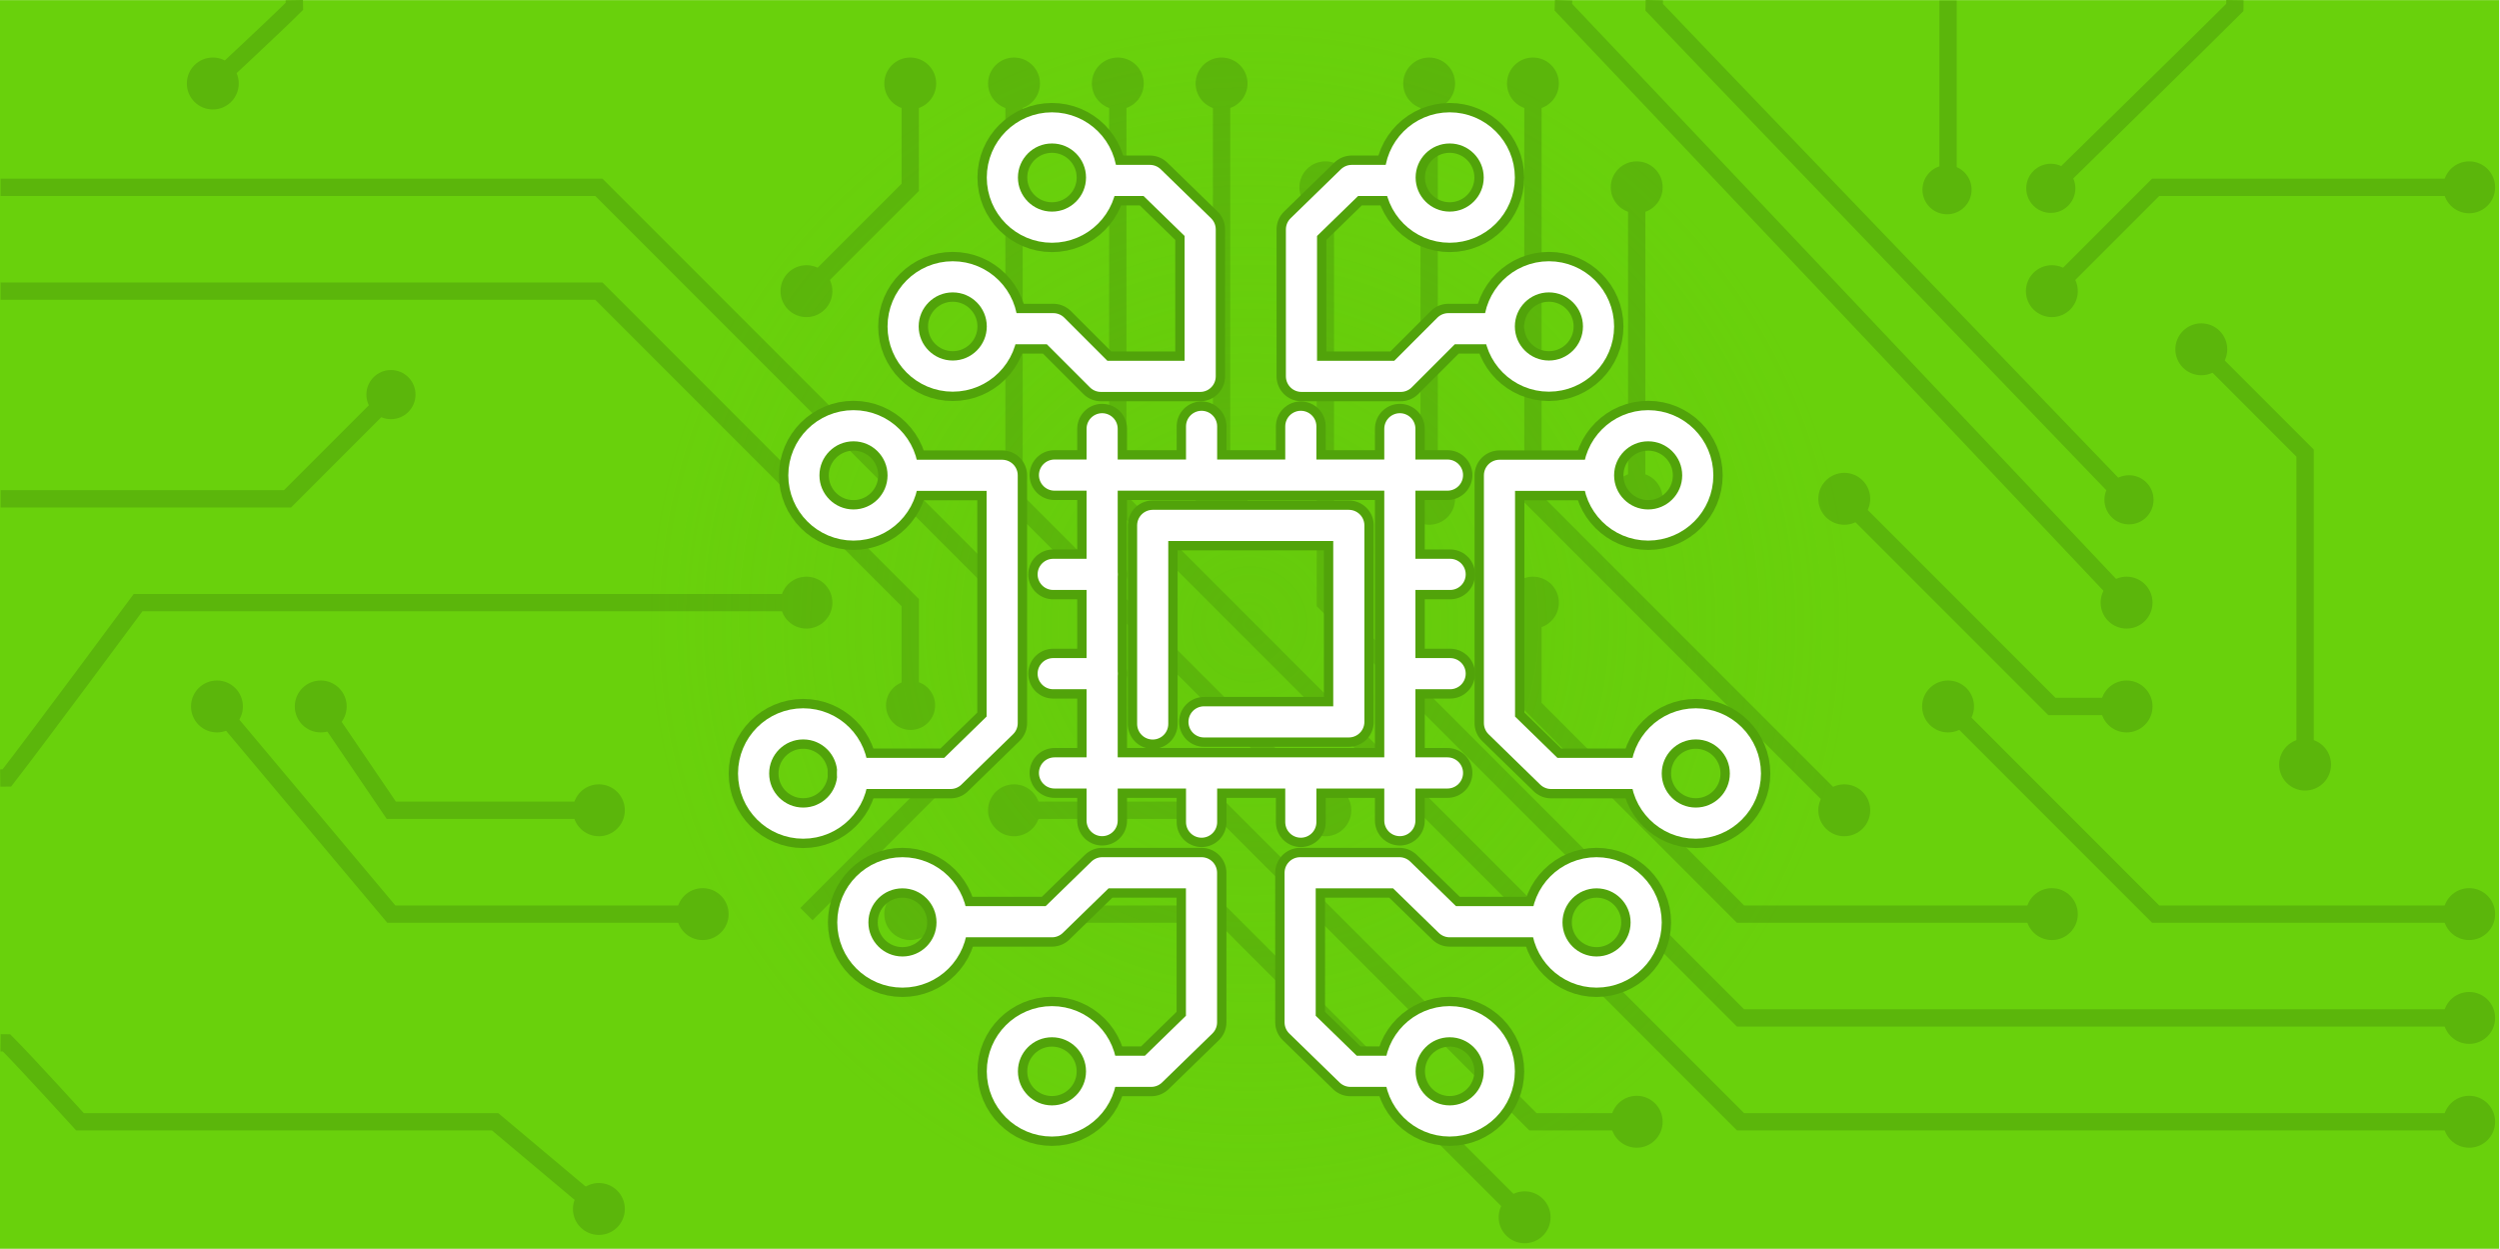
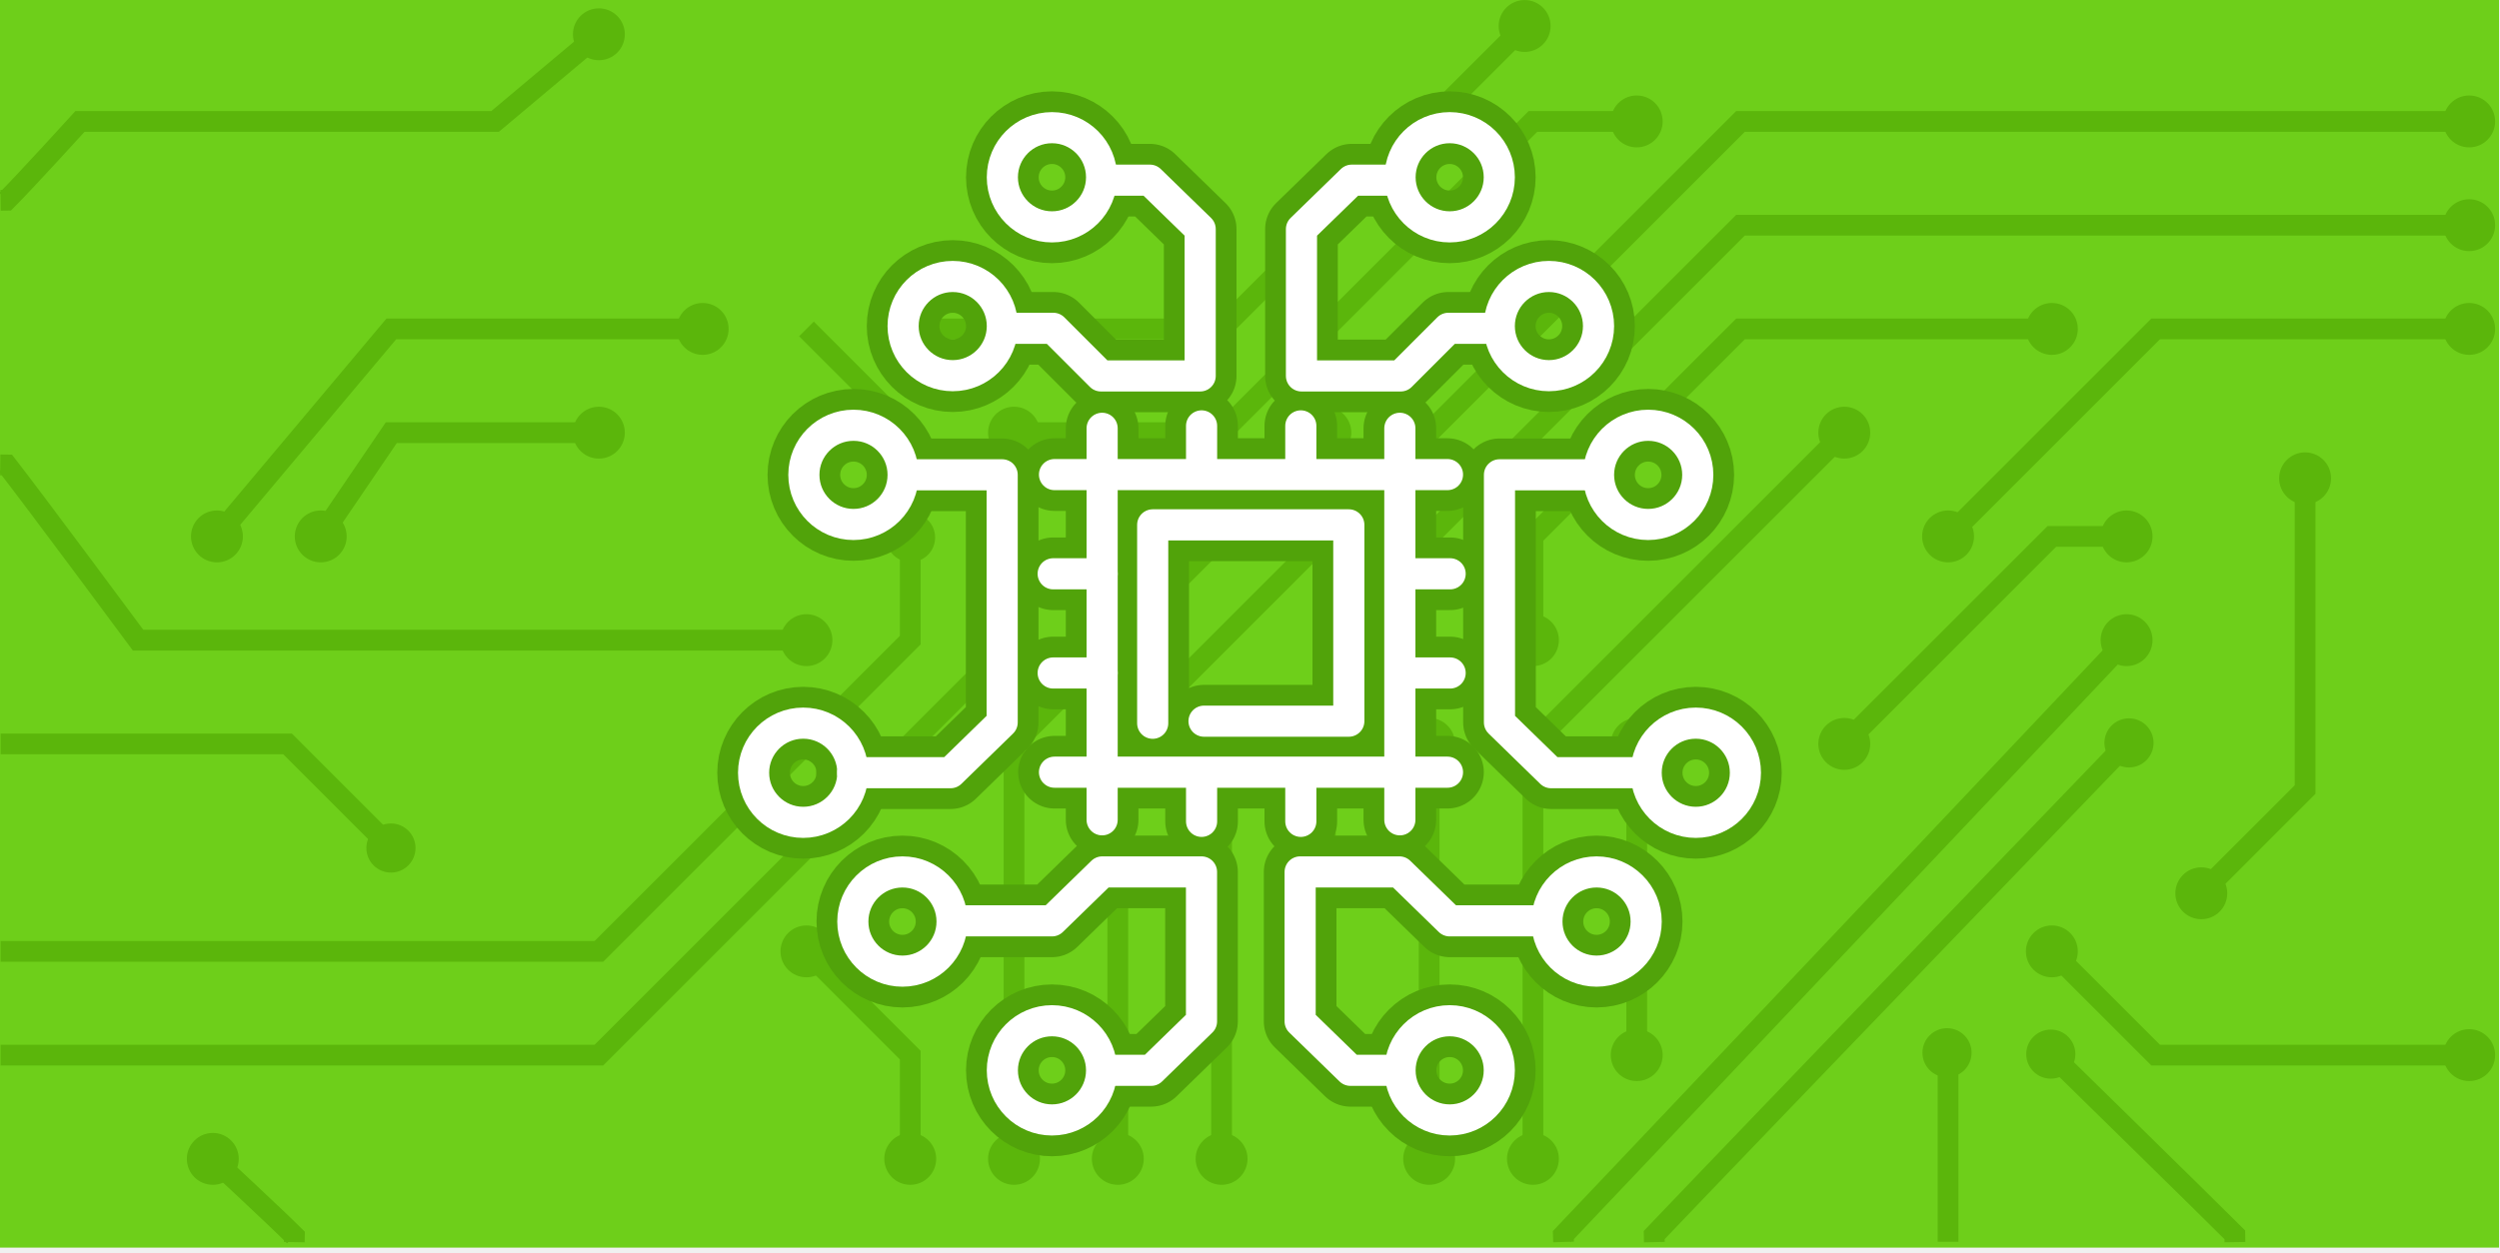
- <svg xmlns="http://www.w3.org/2000/svg" version="1.1" width="601.969" height="300.681" viewBox="0,0,601.969,300.681">
-   <defs>
-     <radialGradient cx="240" cy="180" r="145.372" gradientUnits="userSpaceOnUse" id="color-1">
-       <stop offset="0" stop-color="#5cb80b" stop-opacity="0.267" />
-       <stop offset="1" stop-color="#5cb80b" stop-opacity="0" />
-     </radialGradient>
-   </defs>
-   <g transform="translate(60.98453,-29.64347)">
+ <svg xmlns="http://www.w3.org/2000/svg" version="1.1" width="601.969" height="301.732" viewBox="0,0,601.969,301.732">
+   <g transform="translate(60.98453,-29.67563)">
    <g stroke-miterlimit="10">
-       <path d="M-60.985,330.324v-300.649h601.969v300.649z" fill="#69d10c" stroke="none" stroke-width="0" stroke-linecap="butt" stroke-linejoin="miter" />
+       <path d="M-60.985,330.324v-300.649h601.969v300.649z" fill="#6ecf1a" stroke="none" stroke-width="0" stroke-linecap="butt" stroke-linejoin="miter" />
      <path d="" fill="#ffffff" stroke="none" stroke-width="1" stroke-linecap="butt" stroke-linejoin="miter" />
      <path d="" fill="#ffffff" stroke="none" stroke-width="1" stroke-linecap="butt" stroke-linejoin="miter" />
      <g stroke="#ffffff" stroke-width="2" stroke-linecap="butt" stroke-linejoin="miter">
        <path d="" fill="#363636" />
        <path d="" fill="#474747" />
        <path d="" fill="#474747" />
      </g>
-       <g fill="none" stroke="#5bb60b" stroke-width="4.17" stroke-linecap="butt" stroke-linejoin="miter">
-         <path d="M-9.724,49.75c0,0 15.254,-14.177 19.655,-18.578l-0.025,-1.483" />
-         <path d="M451.276,174.75c0,0 -121.493,-128.498 -135.67,-143.37l0.051,-1.65" />
-         <path d="M451.276,149.75c0,0 -88.695,-92.028 -113.791,-118.361l0.039,-1.697" />
-         <path d="M258.276,224.75l-75,-75v-100" />
-         <path d="M283.276,49.75v100" />
-         <path d="M533.802,299.75h-175.526l-150,-150v-100" />
-         <path d="M-60.847,74.75c16.084,0 144.123,0 144.123,0l100,100v25l-50,50" />
-         <path d="M433.276,74.75c0,0 36.644,-35.875 44.074,-43.305l0.025,-1.754" />
-         <path d="M533.802,274.75h-175.526l-100,-100v-100" />
-         <path d="M-60.847,99.75c16.084,0 144.123,0 144.123,0l75,75v25" />
-         <path d="M33.276,124.75l-25,25c0,0 -50.565,0 -69.109,0" />
-         <path d="M533.802,249.75h-75.526l-50,-50" />
-         <path d="M451.276,199.75h-18l-50,-50" />
-         <path d="M233.276,49.75v100" />
-         <path d="M433.276,249.75h-75l-50,-50v-25" />
-         <path d="M108.276,249.75h-75l-42,-50" />
-         <path d="M158.276,49.75v25l-25,25" />
-         <path d="M433.276,99.75l25,-25h75.526" />
-         <path d="M383.276,224.75l-75,-75v-100" />
-         <path d="M183.276,224.75h50l75,75h25" />
-         <path d="M158.276,249.75h75l73,73" />
-         <path d="M469.276,113.75l25,25v75" />
-         <path d="M333.276,74.75v75" />
-         <path d="M408.276,29.781c0,12.954 0,44.969 0,44.969" />
-         <path d="M83.276,224.75h-50l-17,-25" />
-         <path d="M83.276,320.75l-25,-21h-100c0,0 -13.146,-14.454 -17.684,-18.991l-1.44,-0.017" />
-         <path d="M133.276,174.75h-161c0,0 -25.097,33.862 -31.613,42.216l-1.588,0.019" />
+       <g fill="none" stroke="#5bb60b" stroke-width="5" stroke-linecap="butt" stroke-linejoin="miter">
+         <path d="M-9.724,308.939c0,0 15.254,14.177 19.655,18.578l-0.025,1.483" />
+         <path d="M315.656,328.959l-0.051,-1.65c14.178,-14.872 135.67,-143.37 135.67,-143.37" />
+         <path d="M337.525,328.997l-0.039,-1.697c25.096,-26.333 113.791,-118.361 113.791,-118.361" />
+         <path d="M183.276,308.938v-100l75,-75" />
+         <path d="M283.276,208.939v100" />
+         <path d="M208.276,308.939v-100l150,-150h175.526" />
+         <path d="M133.276,108.938l50,50v25l-100,100c0,0 -128.038,0 -144.123,0" />
+         <path d="M433.276,283.938c0,0 36.644,35.875 44.074,43.305l0.025,1.754" />
+         <path d="M258.276,283.939v-100l100,-100h175.526" />
+         <path d="M158.276,158.938v25l-75,75c0,0 -128.038,0 -144.123,0" />
+         <path d="M-60.833,208.938c18.544,0 69.109,0 69.109,0l25,25" />
+         <path d="M408.276,158.938l50,-50h75.526" />
+         <path d="M383.276,208.938l50,-50h18" />
+         <path d="M233.276,308.939v-100" />
+         <path d="M308.276,183.938v-25l50,-50h75" />
+         <path d="M-8.724,158.938l42,-50h75" />
+         <path d="M133.276,258.939l25,25v25" />
+         <path d="M533.802,283.938h-75.526l-25,-25" />
+         <path d="M308.276,308.938v-100l75,-75" />
+         <path d="M333.276,58.938h-25l-75,75h-50" />
+         <path d="M306.276,35.938l-73,73h-75" />
+         <path d="M494.276,144.938v75l-25,25" />
+         <path d="M333.276,208.939v75" />
+         <path d="M408.276,328.908c0,-12.954 0,-44.969 0,-44.969" />
+         <path d="M16.276,158.938l17,-25h50" />
+         <path d="M83.276,37.939l-25,21h-100c0,0 -13.146,14.454 -17.684,18.991l-1.44,0.017" />
+         <path d="M133.276,183.939h-161c0,0 -25.097,-33.862 -31.613,-42.216l-1.588,-0.019" />
      </g>
      <g fill="#5bb60b" stroke="none" stroke-linecap="butt" stroke-linejoin="miter">
        <g stroke-width="1">
-           <path d="M-9.724,43.5c3.452,0 6.25,2.798 6.25,6.25c0,3.452 -2.798,6.25 -6.25,6.25c-3.452,0 -6.25,-2.798 -6.25,-6.25c0,-3.452 2.798,-6.25 6.25,-6.25zM451.276,168.5c3.452,0 6.25,2.798 6.25,6.25c0,3.452 -2.798,6.25 -6.25,6.25c-3.452,0 -6.25,-2.798 -6.25,-6.25c0,-3.452 2.798,-6.25 6.25,-6.25z" />
-           <path d="M258.276,218.5c3.452,0 6.25,2.798 6.25,6.25c0,3.452 -2.798,6.25 -6.25,6.25c-3.452,0 -6.25,-2.798 -6.25,-6.25c0,-3.452 2.798,-6.25 6.25,-6.25zM183.276,43.5c3.452,0 6.25,2.798 6.25,6.25c0,3.452 -2.798,6.25 -6.25,6.25c-3.452,0 -6.25,-2.798 -6.25,-6.25c0,-3.452 2.798,-6.25 6.25,-6.25z" />
-           <path d="M283.276,143.5c3.452,0 6.25,2.798 6.25,6.25c0,3.452 -2.798,6.25 -6.25,6.25c-3.452,0 -6.25,-2.798 -6.25,-6.25c0,-3.452 2.798,-6.25 6.25,-6.25zM283.276,43.5c3.452,0 6.25,2.798 6.25,6.25c0,3.452 -2.798,6.25 -6.25,6.25c-3.452,0 -6.25,-2.798 -6.25,-6.25c0,-3.452 2.798,-6.25 6.25,-6.25z" />
-           <path d="M208.276,43.5c3.452,0 6.25,2.798 6.25,6.25c0,3.452 -2.798,6.25 -6.25,6.25c-3.452,0 -6.25,-2.798 -6.25,-6.25c0,-3.452 2.798,-6.25 6.25,-6.25zM533.802,293.5c3.452,0 6.25,2.798 6.25,6.25c0,3.452 -2.798,6.25 -6.25,6.25c-3.452,0 -6.25,-2.798 -6.25,-6.25c0,-3.452 2.798,-6.25 6.25,-6.25z" />
-           <path d="M258.276,68.5c3.452,0 6.25,2.798 6.25,6.25c0,3.452 -2.798,6.25 -6.25,6.25c-3.452,0 -6.25,-2.798 -6.25,-6.25c0,-3.452 2.798,-6.25 6.25,-6.25zM533.802,268.5c3.452,0 6.25,2.798 6.25,6.25c0,3.452 -2.798,6.25 -6.25,6.25c-3.452,0 -6.25,-2.798 -6.25,-6.25c0,-3.452 2.798,-6.25 6.25,-6.25z" />
-           <path d="M83.276,314.5c3.452,0 6.25,2.798 6.25,6.25c0,3.452 -2.798,6.25 -6.25,6.25c-3.452,0 -6.25,-2.798 -6.25,-6.25c0,-3.452 2.798,-6.25 6.25,-6.25zM133.276,168.5c3.452,0 6.25,2.798 6.25,6.25c0,3.452 -2.798,6.25 -6.25,6.25c-3.452,0 -6.25,-2.798 -6.25,-6.25c0,-3.452 2.798,-6.25 6.25,-6.25z" />
-           <path d="M408.276,193.5c3.452,0 6.25,2.798 6.25,6.25c0,3.452 -2.798,6.25 -6.25,6.25c-3.452,0 -6.25,-2.798 -6.25,-6.25c0,-3.452 2.798,-6.25 6.25,-6.25zM533.802,243.5c3.452,0 6.25,2.798 6.25,6.25c0,3.452 -2.798,6.25 -6.25,6.25c-3.452,0 -6.25,-2.798 -6.25,-6.25c0,-3.452 2.798,-6.25 6.25,-6.25z" />
-           <path d="M451.276,193.5c3.452,0 6.25,2.798 6.25,6.25c0,3.452 -2.798,6.25 -6.25,6.25c-3.452,0 -6.25,-2.798 -6.25,-6.25c0,-3.452 2.798,-6.25 6.25,-6.25zM383.276,143.5c3.452,0 6.25,2.798 6.25,6.25c0,3.452 -2.798,6.25 -6.25,6.25c-3.452,0 -6.25,-2.798 -6.25,-6.25c0,-3.452 2.798,-6.25 6.25,-6.25z" />
-           <path d="M233.276,143.5c3.452,0 6.25,2.798 6.25,6.25c0,3.452 -2.798,6.25 -6.25,6.25c-3.452,0 -6.25,-2.798 -6.25,-6.25c0,-3.452 2.798,-6.25 6.25,-6.25zM233.276,43.5c3.452,0 6.25,2.798 6.25,6.25c0,3.452 -2.798,6.25 -6.25,6.25c-3.452,0 -6.25,-2.798 -6.25,-6.25c0,-3.452 2.798,-6.25 6.25,-6.25z" />
-           <path d="M308.276,168.5c3.452,0 6.25,2.798 6.25,6.25c0,3.452 -2.798,6.25 -6.25,6.25c-3.452,0 -6.25,-2.798 -6.25,-6.25c0,-3.452 2.798,-6.25 6.25,-6.25zM433.276,243.5c3.452,0 6.25,2.798 6.25,6.25c0,3.452 -2.798,6.25 -6.25,6.25c-3.452,0 -6.25,-2.798 -6.25,-6.25c0,-3.452 2.798,-6.25 6.25,-6.25z" />
-           <path d="M108.276,243.5c3.452,0 6.25,2.798 6.25,6.25c0,3.452 -2.798,6.25 -6.25,6.25c-3.452,0 -6.25,-2.798 -6.25,-6.25c0,-3.452 2.798,-6.25 6.25,-6.25zM-8.724,193.5c3.452,0 6.25,2.798 6.25,6.25c0,3.452 -2.798,6.25 -6.25,6.25c-3.452,0 -6.25,-2.798 -6.25,-6.25c0,-3.452 2.798,-6.25 6.25,-6.25z" />
-           <path d="M133.276,93.5c3.452,0 6.25,2.798 6.25,6.25c0,3.452 -2.798,6.25 -6.25,6.25c-3.452,0 -6.25,-2.798 -6.25,-6.25c0,-3.452 2.798,-6.25 6.25,-6.25zM158.276,43.5c3.452,0 6.25,2.798 6.25,6.25c0,3.452 -2.798,6.25 -6.25,6.25c-3.452,0 -6.25,-2.798 -6.25,-6.25c0,-3.452 2.798,-6.25 6.25,-6.25z" />
-           <path d="M533.802,68.5c3.452,0 6.25,2.798 6.25,6.25c0,3.452 -2.798,6.25 -6.25,6.25c-3.452,0 -6.25,-2.798 -6.25,-6.25c0,-3.452 2.798,-6.25 6.25,-6.25zM433.276,93.5c3.452,0 6.25,2.798 6.25,6.25c0,3.452 -2.798,6.25 -6.25,6.25c-3.452,0 -6.25,-2.798 -6.25,-6.25c0,-3.452 2.798,-6.25 6.25,-6.25z" />
-           <path d="M308.276,43.5c3.452,0 6.25,2.798 6.25,6.25c0,3.452 -2.798,6.25 -6.25,6.25c-3.452,0 -6.25,-2.798 -6.25,-6.25c0,-3.452 2.798,-6.25 6.25,-6.25zM383.276,218.5c3.452,0 6.25,2.798 6.25,6.25c0,3.452 -2.798,6.25 -6.25,6.25c-3.452,0 -6.25,-2.798 -6.25,-6.25c0,-3.452 2.798,-6.25 6.25,-6.25z" />
-           <path d="M183.276,218.5c3.452,0 6.25,2.798 6.25,6.25c0,3.452 -2.798,6.25 -6.25,6.25c-3.452,0 -6.25,-2.798 -6.25,-6.25c0,-3.452 2.798,-6.25 6.25,-6.25zM333.276,293.5c3.452,0 6.25,2.798 6.25,6.25c0,3.452 -2.798,6.25 -6.25,6.25c-3.452,0 -6.25,-2.798 -6.25,-6.25c0,-3.452 2.798,-6.25 6.25,-6.25z" />
-           <path d="M158.276,243.5c3.452,0 6.25,2.798 6.25,6.25c0,3.452 -2.798,6.25 -6.25,6.25c-3.452,0 -6.25,-2.798 -6.25,-6.25c0,-3.452 2.798,-6.25 6.25,-6.25zM306.276,316.5c3.452,0 6.25,2.798 6.25,6.25c0,3.452 -2.798,6.25 -6.25,6.25c-3.452,0 -6.25,-2.798 -6.25,-6.25c0,-3.452 2.798,-6.25 6.25,-6.25z" />
-           <path d="M475.526,113.75c0,3.452 -2.798,6.25 -6.25,6.25c-3.452,0 -6.25,-2.798 -6.25,-6.25c0,-3.452 2.798,-6.25 6.25,-6.25c3.452,0 6.25,2.798 6.25,6.25zM500.526,213.75c0,3.452 -2.798,6.25 -6.25,6.25c-3.452,0 -6.25,-2.798 -6.25,-6.25c0,-3.452 2.798,-6.25 6.25,-6.25c3.452,0 6.25,2.798 6.25,6.25z" />
-           <path d="M333.276,68.5c3.452,0 6.25,2.798 6.25,6.25c0,3.452 -2.798,6.25 -6.25,6.25c-3.452,0 -6.25,-2.798 -6.25,-6.25c0,-3.452 2.798,-6.25 6.25,-6.25zM333.276,143.5c3.452,0 6.25,2.798 6.25,6.25c0,3.452 -2.798,6.25 -6.25,6.25c-3.452,0 -6.25,-2.798 -6.25,-6.25c0,-3.452 2.798,-6.25 6.25,-6.25z" />
-           <path d="M83.276,218.5c3.452,0 6.25,2.798 6.25,6.25c0,3.452 -2.798,6.25 -6.25,6.25c-3.452,0 -6.25,-2.798 -6.25,-6.25c0,-3.452 2.798,-6.25 6.25,-6.25zM16.276,193.5c3.452,0 6.25,2.798 6.25,6.25c0,3.452 -2.798,6.25 -6.25,6.25c-3.452,0 -6.25,-2.798 -6.25,-6.25c0,-3.452 2.798,-6.25 6.25,-6.25z" />
-           <path d="M114.776,149.75" />
-           <path d="M128.531,143.628" />
+           <path d="M-15.974,308.938c0,-3.452 2.798,-6.25 6.25,-6.25c3.452,0 6.25,2.798 6.25,6.25c0,3.452 -2.798,6.25 -6.25,6.25c-3.452,0 -6.25,-2.798 -6.25,-6.25zM445.026,183.939c0,-3.452 2.798,-6.25 6.25,-6.25c3.452,0 6.25,2.798 6.25,6.25c0,3.452 -2.798,6.25 -6.25,6.25c-3.452,0 -6.25,-2.798 -6.25,-6.25z" />
+           <path d="M252.026,133.938c0,-3.452 2.798,-6.25 6.25,-6.25c3.452,0 6.25,2.798 6.25,6.25c0,3.452 -2.798,6.25 -6.25,6.25c-3.452,0 -6.25,-2.798 -6.25,-6.25zM177.026,308.938c0,-3.452 2.798,-6.25 6.25,-6.25c3.452,0 6.25,2.798 6.25,6.25c0,3.452 -2.798,6.25 -6.25,6.25c-3.452,0 -6.25,-2.798 -6.25,-6.25z" />
+           <path d="M277.026,208.939c0,-3.452 2.798,-6.25 6.25,-6.25c3.452,0 6.25,2.798 6.25,6.25c0,3.452 -2.798,6.25 -6.25,6.25c-3.452,0 -6.25,-2.798 -6.25,-6.25zM277.026,308.938c0,-3.452 2.798,-6.25 6.25,-6.25c3.452,0 6.25,2.798 6.25,6.25c0,3.452 -2.798,6.25 -6.25,6.25c-3.452,0 -6.25,-2.798 -6.25,-6.25z" />
+           <path d="M202.026,308.938c0,-3.452 2.798,-6.25 6.25,-6.25c3.452,0 6.25,2.798 6.25,6.25c0,3.452 -2.798,6.25 -6.25,6.25c-3.452,0 -6.25,-2.798 -6.25,-6.25zM527.552,58.939c0,-3.452 2.798,-6.25 6.25,-6.25c3.452,0 6.25,2.798 6.25,6.25c0,3.452 -2.798,6.25 -6.25,6.25c-3.452,0 -6.25,-2.798 -6.25,-6.25z" />
+           <path d="M252.026,283.938c0,-3.452 2.798,-6.25 6.25,-6.25c3.452,0 6.25,2.798 6.25,6.25c0,3.452 -2.798,6.25 -6.25,6.25c-3.452,0 -6.25,-2.798 -6.25,-6.25zM527.552,83.939c0,-3.452 2.798,-6.25 6.25,-6.25c3.452,0 6.25,2.798 6.25,6.25c0,3.452 -2.798,6.25 -6.25,6.25c-3.452,0 -6.25,-2.798 -6.25,-6.25z" />
+           <path d="M77.026,37.939c0,-3.452 2.798,-6.25 6.25,-6.25c3.452,0 6.25,2.798 6.25,6.25c0,3.452 -2.798,6.25 -6.25,6.25c-3.452,0 -6.25,-2.798 -6.25,-6.25zM127.026,183.939c0,-3.452 2.798,-6.25 6.25,-6.25c3.452,0 6.25,2.798 6.25,6.25c0,3.452 -2.798,6.25 -6.25,6.25c-3.452,0 -6.25,-2.798 -6.25,-6.25z" />
+           <path d="M402.026,158.938c0,-3.452 2.798,-6.25 6.25,-6.25c3.452,0 6.25,2.798 6.25,6.25c0,3.452 -2.798,6.25 -6.25,6.25c-3.452,0 -6.25,-2.798 -6.25,-6.25zM527.552,108.938c0,-3.452 2.798,-6.25 6.25,-6.25c3.452,0 6.25,2.798 6.25,6.25c0,3.452 -2.798,6.25 -6.25,6.25c-3.452,0 -6.25,-2.798 -6.25,-6.25z" />
+           <path d="M445.026,158.938c0,-3.452 2.798,-6.25 6.25,-6.25c3.452,0 6.25,2.798 6.25,6.25c0,3.452 -2.798,6.25 -6.25,6.25c-3.452,0 -6.25,-2.798 -6.25,-6.25zM377.026,208.939c0,-3.452 2.798,-6.25 6.25,-6.25c3.452,0 6.25,2.798 6.25,6.25c0,3.452 -2.798,6.25 -6.25,6.25c-3.452,0 -6.25,-2.798 -6.25,-6.25z" />
+           <path d="M227.026,208.939c0,-3.452 2.798,-6.25 6.25,-6.25c3.452,0 6.25,2.798 6.25,6.25c0,3.452 -2.798,6.25 -6.25,6.25c-3.452,0 -6.25,-2.798 -6.25,-6.25zM227.026,308.938c0,-3.452 2.798,-6.25 6.25,-6.25c3.452,0 6.25,2.798 6.25,6.25c0,3.452 -2.798,6.25 -6.25,6.25c-3.452,0 -6.25,-2.798 -6.25,-6.25z" />
+           <path d="M302.026,183.939c0,-3.452 2.798,-6.25 6.25,-6.25c3.452,0 6.25,2.798 6.25,6.25c0,3.452 -2.798,6.25 -6.25,6.25c-3.452,0 -6.25,-2.798 -6.25,-6.25zM427.026,108.938c0,-3.452 2.798,-6.25 6.25,-6.25c3.452,0 6.25,2.798 6.25,6.25c0,3.452 -2.798,6.25 -6.25,6.25c-3.452,0 -6.25,-2.798 -6.25,-6.25z" />
+           <path d="M102.026,108.938c0,-3.452 2.798,-6.25 6.25,-6.25c3.452,0 6.25,2.798 6.25,6.25c0,3.452 -2.798,6.25 -6.25,6.25c-3.452,0 -6.25,-2.798 -6.25,-6.25zM-14.974,158.938c0,-3.452 2.798,-6.25 6.25,-6.25c3.452,0 6.25,2.798 6.25,6.25c0,3.452 -2.798,6.25 -6.25,6.25c-3.452,0 -6.25,-2.798 -6.25,-6.25z" />
+           <path d="M127.026,258.939c0,-3.452 2.798,-6.25 6.25,-6.25c3.452,0 6.25,2.798 6.25,6.25c0,3.452 -2.798,6.25 -6.25,6.25c-3.452,0 -6.25,-2.798 -6.25,-6.25zM152.026,308.938c0,-3.452 2.798,-6.25 6.25,-6.25c3.452,0 6.25,2.798 6.25,6.25c0,3.452 -2.798,6.25 -6.25,6.25c-3.452,0 -6.25,-2.798 -6.25,-6.25z" />
+           <path d="M527.552,283.938c0,-3.452 2.798,-6.25 6.25,-6.25c3.452,0 6.25,2.798 6.25,6.25c0,3.452 -2.798,6.25 -6.25,6.25c-3.452,0 -6.25,-2.798 -6.25,-6.25zM427.026,258.939c0,-3.452 2.798,-6.25 6.25,-6.25c3.452,0 6.25,2.798 6.25,6.25c0,3.452 -2.798,6.25 -6.25,6.25c-3.452,0 -6.25,-2.798 -6.25,-6.25z" />
+           <path d="M302.026,308.938c0,-3.452 2.798,-6.25 6.25,-6.25c3.452,0 6.25,2.798 6.25,6.25c0,3.452 -2.798,6.25 -6.25,6.25c-3.452,0 -6.25,-2.798 -6.25,-6.25zM377.026,133.938c0,-3.452 2.798,-6.25 6.25,-6.25c3.452,0 6.25,2.798 6.25,6.25c0,3.452 -2.798,6.25 -6.25,6.25c-3.452,0 -6.25,-2.798 -6.25,-6.25z" />
+           <path d="M177.026,133.938c0,-3.452 2.798,-6.25 6.25,-6.25c3.452,0 6.25,2.798 6.25,6.25c0,3.452 -2.798,6.25 -6.25,6.25c-3.452,0 -6.25,-2.798 -6.25,-6.25zM327.026,58.939c0,-3.452 2.798,-6.25 6.25,-6.25c3.452,0 6.25,2.798 6.25,6.25c0,3.452 -2.798,6.25 -6.25,6.25c-3.452,0 -6.25,-2.798 -6.25,-6.25z" />
+           <path d="M152.026,108.938c0,-3.452 2.798,-6.25 6.25,-6.25c3.452,0 6.25,2.798 6.25,6.25c0,3.452 -2.798,6.25 -6.25,6.25c-3.452,0 -6.25,-2.798 -6.25,-6.25zM300.026,35.939c0,-3.452 2.798,-6.25 6.25,-6.25c3.452,0 6.25,2.798 6.25,6.25c0,3.452 -2.798,6.25 -6.25,6.25c-3.452,0 -6.25,-2.798 -6.25,-6.25z" />
+           <path d="M469.276,251.188c-3.452,0 -6.25,-2.798 -6.25,-6.25c0,-3.452 2.798,-6.25 6.25,-6.25c3.452,0 6.25,2.798 6.25,6.25c0,3.452 -2.798,6.25 -6.25,6.25zM494.276,151.188c-3.452,0 -6.25,-2.798 -6.25,-6.25c0,-3.452 2.798,-6.25 6.25,-6.25c3.452,0 6.25,2.798 6.25,6.25c0,3.452 -2.798,6.25 -6.25,6.25z" />
+           <path d="M327.026,283.938c0,-3.452 2.798,-6.25 6.25,-6.25c3.452,0 6.25,2.798 6.25,6.25c0,3.452 -2.798,6.25 -6.25,6.25c-3.452,0 -6.25,-2.798 -6.25,-6.25zM327.026,208.939c0,-3.452 2.798,-6.25 6.25,-6.25c3.452,0 6.25,2.798 6.25,6.25c0,3.452 -2.798,6.25 -6.25,6.25c-3.452,0 -6.25,-2.798 -6.25,-6.25z" />
+           <path d="M77.026,133.938c0,-3.452 2.798,-6.25 6.25,-6.25c3.452,0 6.25,2.798 6.25,6.25c0,3.452 -2.798,6.25 -6.25,6.25c-3.452,0 -6.25,-2.798 -6.25,-6.25zM10.026,158.938c0,-3.452 2.798,-6.25 6.25,-6.25c3.452,0 6.25,2.798 6.25,6.25c0,3.452 -2.798,6.25 -6.25,6.25c-3.452,0 -6.25,-2.798 -6.25,-6.25z" />
+           <path d="M114.776,208.939" />
+           <path d="M128.531,215.061" />
        </g>
-         <path d="M402.106,75.324c0,-3.268 2.649,-5.917 5.917,-5.917c3.268,0 5.917,2.649 5.917,5.917c0,3.268 -2.649,5.917 -5.917,5.917c-3.268,0 -5.917,-2.649 -5.917,-5.917z" stroke-width="0" />
-         <path d="M427.106,74.991c0,-3.268 2.649,-5.917 5.917,-5.917c3.268,0 5.917,2.649 5.917,5.917c0,3.268 -2.649,5.917 -5.917,5.917c-3.268,0 -5.917,-2.649 -5.917,-5.917z" stroke-width="0" />
-         <path d="M445.939,149.991c0,-3.268 2.649,-5.917 5.917,-5.917c3.268,0 5.917,2.649 5.917,5.917c0,3.268 -2.649,5.917 -5.917,5.917c-3.268,0 -5.917,-2.649 -5.917,-5.917z" stroke-width="0" />
-         <path d="M152.439,199.491c0,-3.268 2.649,-5.917 5.917,-5.917c3.268,0 5.917,2.649 5.917,5.917c0,3.268 -2.649,5.917 -5.917,5.917c-3.268,0 -5.917,-2.649 -5.917,-5.917z" stroke-width="0" />
-         <path d="M27.272,124.658c0,-3.268 2.649,-5.917 5.917,-5.917c3.268,0 5.917,2.649 5.917,5.917c0,3.268 -2.649,5.917 -5.917,5.917c-3.268,0 -5.917,-2.649 -5.917,-5.917z" stroke-width="0" />
+         <path d="M408.022,277.448c3.268,0 5.917,2.649 5.917,5.917c0,3.268 -2.649,5.917 -5.917,5.917c-3.268,0 -5.917,-2.649 -5.917,-5.917c0,-3.268 2.649,-5.917 5.917,-5.917z" stroke-width="0" />
+         <path d="M433.022,277.781c3.268,0 5.917,2.649 5.917,5.917c0,3.268 -2.649,5.917 -5.917,5.917c-3.268,0 -5.917,-2.649 -5.917,-5.917c0,-3.268 2.649,-5.917 5.917,-5.917z" stroke-width="0" />
+         <path d="M451.856,202.781c3.268,0 5.917,2.649 5.917,5.917c0,3.268 -2.649,5.917 -5.917,5.917c-3.268,0 -5.917,-2.649 -5.917,-5.917c0,-3.268 2.649,-5.917 5.917,-5.917z" stroke-width="0" />
+         <path d="M158.356,153.281c3.268,0 5.917,2.649 5.917,5.917c0,3.268 -2.649,5.917 -5.917,5.917c-3.268,0 -5.917,-2.649 -5.917,-5.917c0,-3.268 2.649,-5.917 5.917,-5.917z" stroke-width="0" />
+         <path d="M33.189,228.114c3.268,0 5.917,2.649 5.917,5.917c0,3.268 -2.649,5.917 -5.917,5.917c-3.268,0 -5.917,-2.649 -5.917,-5.917c0,-3.268 2.649,-5.917 5.917,-5.917z" stroke-width="0" />
      </g>
-       <path d="M94.628,325.372v-290.744h290.744v290.744z" fill="url(#color-1)" stroke="none" stroke-width="0" stroke-linecap="butt" stroke-linejoin="miter" />
-       <g fill="none" stroke="#51a30a" stroke-width="12" stroke-linejoin="round">
+       <g fill="none" stroke="#51a30a" stroke-width="17.5" stroke-linejoin="round">
        <g stroke-linecap="round">
          <path d="M216.682,203.964v-47.81h47.242v47.31h-34.88" />
          <g>
            <path d="M204.501,227.232v-94.346" />
            <path d="M276.217,227.232v-94.346" />
            <path d="M287.691,144.042h-94.664" />
            <path d="M193.027,215.757h94.664" />
            <path d="M204.501,167.947h-11.793" />
            <path d="M204.501,191.852h-11.793" />
            <path d="M288.329,167.947h-11.793" />
            <path d="M288.329,191.852h-11.793" />
            <path d="M228.457,143.779v-11.474" />
            <path d="M252.362,143.779v-11.474" />
            <path d="M228.457,227.606v-11.474" />
            <path d="M252.362,216.132v11.474" />
          </g>
        </g>
        <g>
          <path d="M180.466,72.394c0,-6.601 5.351,-11.953 11.953,-11.953c6.601,0 11.953,5.351 11.953,11.953c0,6.601 -5.351,11.953 -11.953,11.953c-6.601,0 -11.953,-5.351 -11.953,-11.953z" stroke-linecap="butt" />
          <path d="M156.56,108.252c0,-6.601 5.351,-11.953 11.953,-11.953c6.601,0 11.953,5.351 11.953,11.953c0,6.601 -5.351,11.953 -11.953,11.953c-6.601,0 -11.953,-5.351 -11.953,-11.953z" stroke-linecap="butt" />
          <path d="M204.852,73.094h11.156l12.112,11.787v35.383h-23.908l-11.471,-11.471h-11.793" stroke-linecap="round" />
        </g>
        <g>
          <path d="M132.655,144.109c0,-6.601 5.351,-11.953 11.953,-11.953c6.601,0 11.953,5.351 11.953,11.953c0,6.601 -5.351,11.953 -11.953,11.953c-6.601,0 -11.953,-5.351 -11.953,-11.953z" stroke-linecap="butt" />
          <path d="M132.496,203.938c6.601,0 11.953,5.351 11.953,11.953c0,6.601 -5.351,11.953 -11.953,11.953c-6.601,0 -11.953,-5.351 -11.953,-11.953c0,-6.601 5.351,-11.953 11.953,-11.953z" stroke-linecap="butt" />
          <path d="M156.835,144.096h23.586v59.669l-12.431,12.112h-23.586" stroke-linecap="round" />
        </g>
        <g>
          <path d="M192.418,275.654c6.601,0 11.953,5.351 11.953,11.953c0,6.601 -5.351,11.953 -11.953,11.953c-6.601,0 -11.953,-5.351 -11.953,-11.953c0,-6.601 5.351,-11.953 11.953,-11.953z" stroke-linecap="butt" />
          <path d="M156.401,239.796c6.601,0 11.953,5.351 11.953,11.953c0,6.601 -5.351,11.953 -11.953,11.953c-6.601,0 -11.953,-5.351 -11.953,-11.953c0,-6.601 5.351,-11.953 11.953,-11.953z" stroke-linecap="butt" />
          <path d="M170.11,251.583h22.311l12.109,-11.79h23.908v36.02l-12.112,11.787h-11.156" stroke-linecap="round" />
        </g>
        <g>
          <path d="M288.219,84.346c-6.601,0 -11.953,-5.351 -11.953,-11.953c0,-6.601 5.351,-11.953 11.953,-11.953c6.601,0 11.953,5.351 11.953,11.953c0,6.601 -5.351,11.953 -11.953,11.953z" stroke-linecap="butt" />
          <path d="M312.124,120.204c-6.601,0 -11.953,-5.351 -11.953,-11.953c0,-6.601 5.351,-11.953 11.953,-11.953c6.601,0 11.953,5.351 11.953,11.953c0,6.601 -5.351,11.953 -11.953,11.953z" stroke-linecap="butt" />
          <path d="M299.69,108.793h-11.793l-11.471,11.471h-23.908v-35.383l12.112,-11.787h11.156" stroke-linecap="round" />
        </g>
        <g>
          <path d="M336.03,156.062c-6.601,0 -11.953,-5.351 -11.953,-11.953c0,-6.601 5.351,-11.953 11.953,-11.953c6.601,0 11.953,5.351 11.953,11.953c0,6.601 -5.351,11.953 -11.953,11.953z" stroke-linecap="butt" />
          <path d="M359.457,215.891c0,6.601 -5.351,11.953 -11.953,11.953c-6.601,0 -11.953,-5.351 -11.953,-11.953c0,-6.601 5.351,-11.953 11.953,-11.953c6.601,0 11.953,5.351 11.953,11.953z" stroke-linecap="butt" />
          <path d="M335.233,215.877h-22.586l-12.431,-12.112v-59.669h23.586" stroke-linecap="round" />
        </g>
        <g>
          <path d="M300.172,287.606c0,6.601 -5.351,11.953 -11.953,11.953c-6.601,0 -11.953,-5.351 -11.953,-11.953c0,-6.601 5.351,-11.953 11.953,-11.953c6.601,0 11.953,5.351 11.953,11.953z" stroke-linecap="butt" />
          <path d="M335.551,251.748c0,6.601 -5.351,11.953 -11.953,11.953c-6.601,0 -11.953,-5.351 -11.953,-11.953c0,-6.601 5.351,-11.953 11.953,-11.953c6.601,0 11.953,5.351 11.953,11.953z" stroke-linecap="butt" />
          <path d="M275.466,287.6h-11.156l-12.112,-11.787v-36.02h23.908l12.109,11.79h22.311" stroke-linecap="round" />
        </g>
      </g>
      <g fill="none" stroke="#ffffff" stroke-width="7.5" stroke-linejoin="round">
        <g stroke-linecap="round">
          <path d="M216.682,203.964v-47.81h47.242v47.31h-34.88" />
          <g>
            <path d="M204.501,227.232v-94.346" />
            <path d="M276.217,227.232v-94.346" />
            <path d="M287.691,144.042h-94.664" />
            <path d="M193.027,215.757h94.664" />
            <path d="M204.501,167.947h-11.793" />
            <path d="M204.501,191.852h-11.793" />
            <path d="M288.329,167.947h-11.793" />
            <path d="M288.329,191.852h-11.793" />
            <path d="M228.457,143.779v-11.474" />
            <path d="M252.362,143.779v-11.474" />
            <path d="M228.457,227.606v-11.474" />
            <path d="M252.362,216.132v11.474" />
          </g>
        </g>
        <g>
          <path d="M180.466,72.394c0,-6.601 5.351,-11.953 11.953,-11.953c6.601,0 11.953,5.351 11.953,11.953c0,6.601 -5.351,11.953 -11.953,11.953c-6.601,0 -11.953,-5.351 -11.953,-11.953z" stroke-linecap="butt" />
          <path d="M156.56,108.252c0,-6.601 5.351,-11.953 11.953,-11.953c6.601,0 11.953,5.351 11.953,11.953c0,6.601 -5.351,11.953 -11.953,11.953c-6.601,0 -11.953,-5.351 -11.953,-11.953z" stroke-linecap="butt" />
          <path d="M204.852,73.094h11.156l12.112,11.787v35.383h-23.908l-11.471,-11.471h-11.793" stroke-linecap="round" />
        </g>
        <g>
          <path d="M132.655,144.109c0,-6.601 5.351,-11.953 11.953,-11.953c6.601,0 11.953,5.351 11.953,11.953c0,6.601 -5.351,11.953 -11.953,11.953c-6.601,0 -11.953,-5.351 -11.953,-11.953z" stroke-linecap="butt" />
          <path d="M132.496,203.938c6.601,0 11.953,5.351 11.953,11.953c0,6.601 -5.351,11.953 -11.953,11.953c-6.601,0 -11.953,-5.351 -11.953,-11.953c0,-6.601 5.351,-11.953 11.953,-11.953z" stroke-linecap="butt" />
          <path d="M156.835,144.096h23.586v59.669l-12.431,12.112h-23.586" stroke-linecap="round" />
        </g>
        <g>
          <path d="M192.418,275.654c6.601,0 11.953,5.351 11.953,11.953c0,6.601 -5.351,11.953 -11.953,11.953c-6.601,0 -11.953,-5.351 -11.953,-11.953c0,-6.601 5.351,-11.953 11.953,-11.953z" stroke-linecap="butt" />
          <path d="M156.401,239.796c6.601,0 11.953,5.351 11.953,11.953c0,6.601 -5.351,11.953 -11.953,11.953c-6.601,0 -11.953,-5.351 -11.953,-11.953c0,-6.601 5.351,-11.953 11.953,-11.953z" stroke-linecap="butt" />
          <path d="M170.11,251.583h22.311l12.109,-11.79h23.908v36.02l-12.112,11.787h-11.156" stroke-linecap="round" />
        </g>
        <g>
          <path d="M288.219,84.346c-6.601,0 -11.953,-5.351 -11.953,-11.953c0,-6.601 5.351,-11.953 11.953,-11.953c6.601,0 11.953,5.351 11.953,11.953c0,6.601 -5.351,11.953 -11.953,11.953z" stroke-linecap="butt" />
          <path d="M312.124,120.204c-6.601,0 -11.953,-5.351 -11.953,-11.953c0,-6.601 5.351,-11.953 11.953,-11.953c6.601,0 11.953,5.351 11.953,11.953c0,6.601 -5.351,11.953 -11.953,11.953z" stroke-linecap="butt" />
          <path d="M299.69,108.793h-11.793l-11.471,11.471h-23.908v-35.383l12.112,-11.787h11.156" stroke-linecap="round" />
        </g>
        <g>
          <path d="M336.03,156.062c-6.601,0 -11.953,-5.351 -11.953,-11.953c0,-6.601 5.351,-11.953 11.953,-11.953c6.601,0 11.953,5.351 11.953,11.953c0,6.601 -5.351,11.953 -11.953,11.953z" stroke-linecap="butt" />
          <path d="M359.457,215.891c0,6.601 -5.351,11.953 -11.953,11.953c-6.601,0 -11.953,-5.351 -11.953,-11.953c0,-6.601 5.351,-11.953 11.953,-11.953c6.601,0 11.953,5.351 11.953,11.953z" stroke-linecap="butt" />
          <path d="M335.233,215.877h-22.586l-12.431,-12.112v-59.669h23.586" stroke-linecap="round" />
        </g>
        <g>
          <path d="M300.172,287.606c0,6.601 -5.351,11.953 -11.953,11.953c-6.601,0 -11.953,-5.351 -11.953,-11.953c0,-6.601 5.351,-11.953 11.953,-11.953c6.601,0 11.953,5.351 11.953,11.953z" stroke-linecap="butt" />
          <path d="M335.551,251.748c0,6.601 -5.351,11.953 -11.953,11.953c-6.601,0 -11.953,-5.351 -11.953,-11.953c0,-6.601 5.351,-11.953 11.953,-11.953c6.601,0 11.953,5.351 11.953,11.953z" stroke-linecap="butt" />
          <path d="M275.466,287.6h-11.156l-12.112,-11.787v-36.02h23.908l12.109,11.79h22.311" stroke-linecap="round" />
        </g>
      </g>
    </g>
  </g>
</svg>
